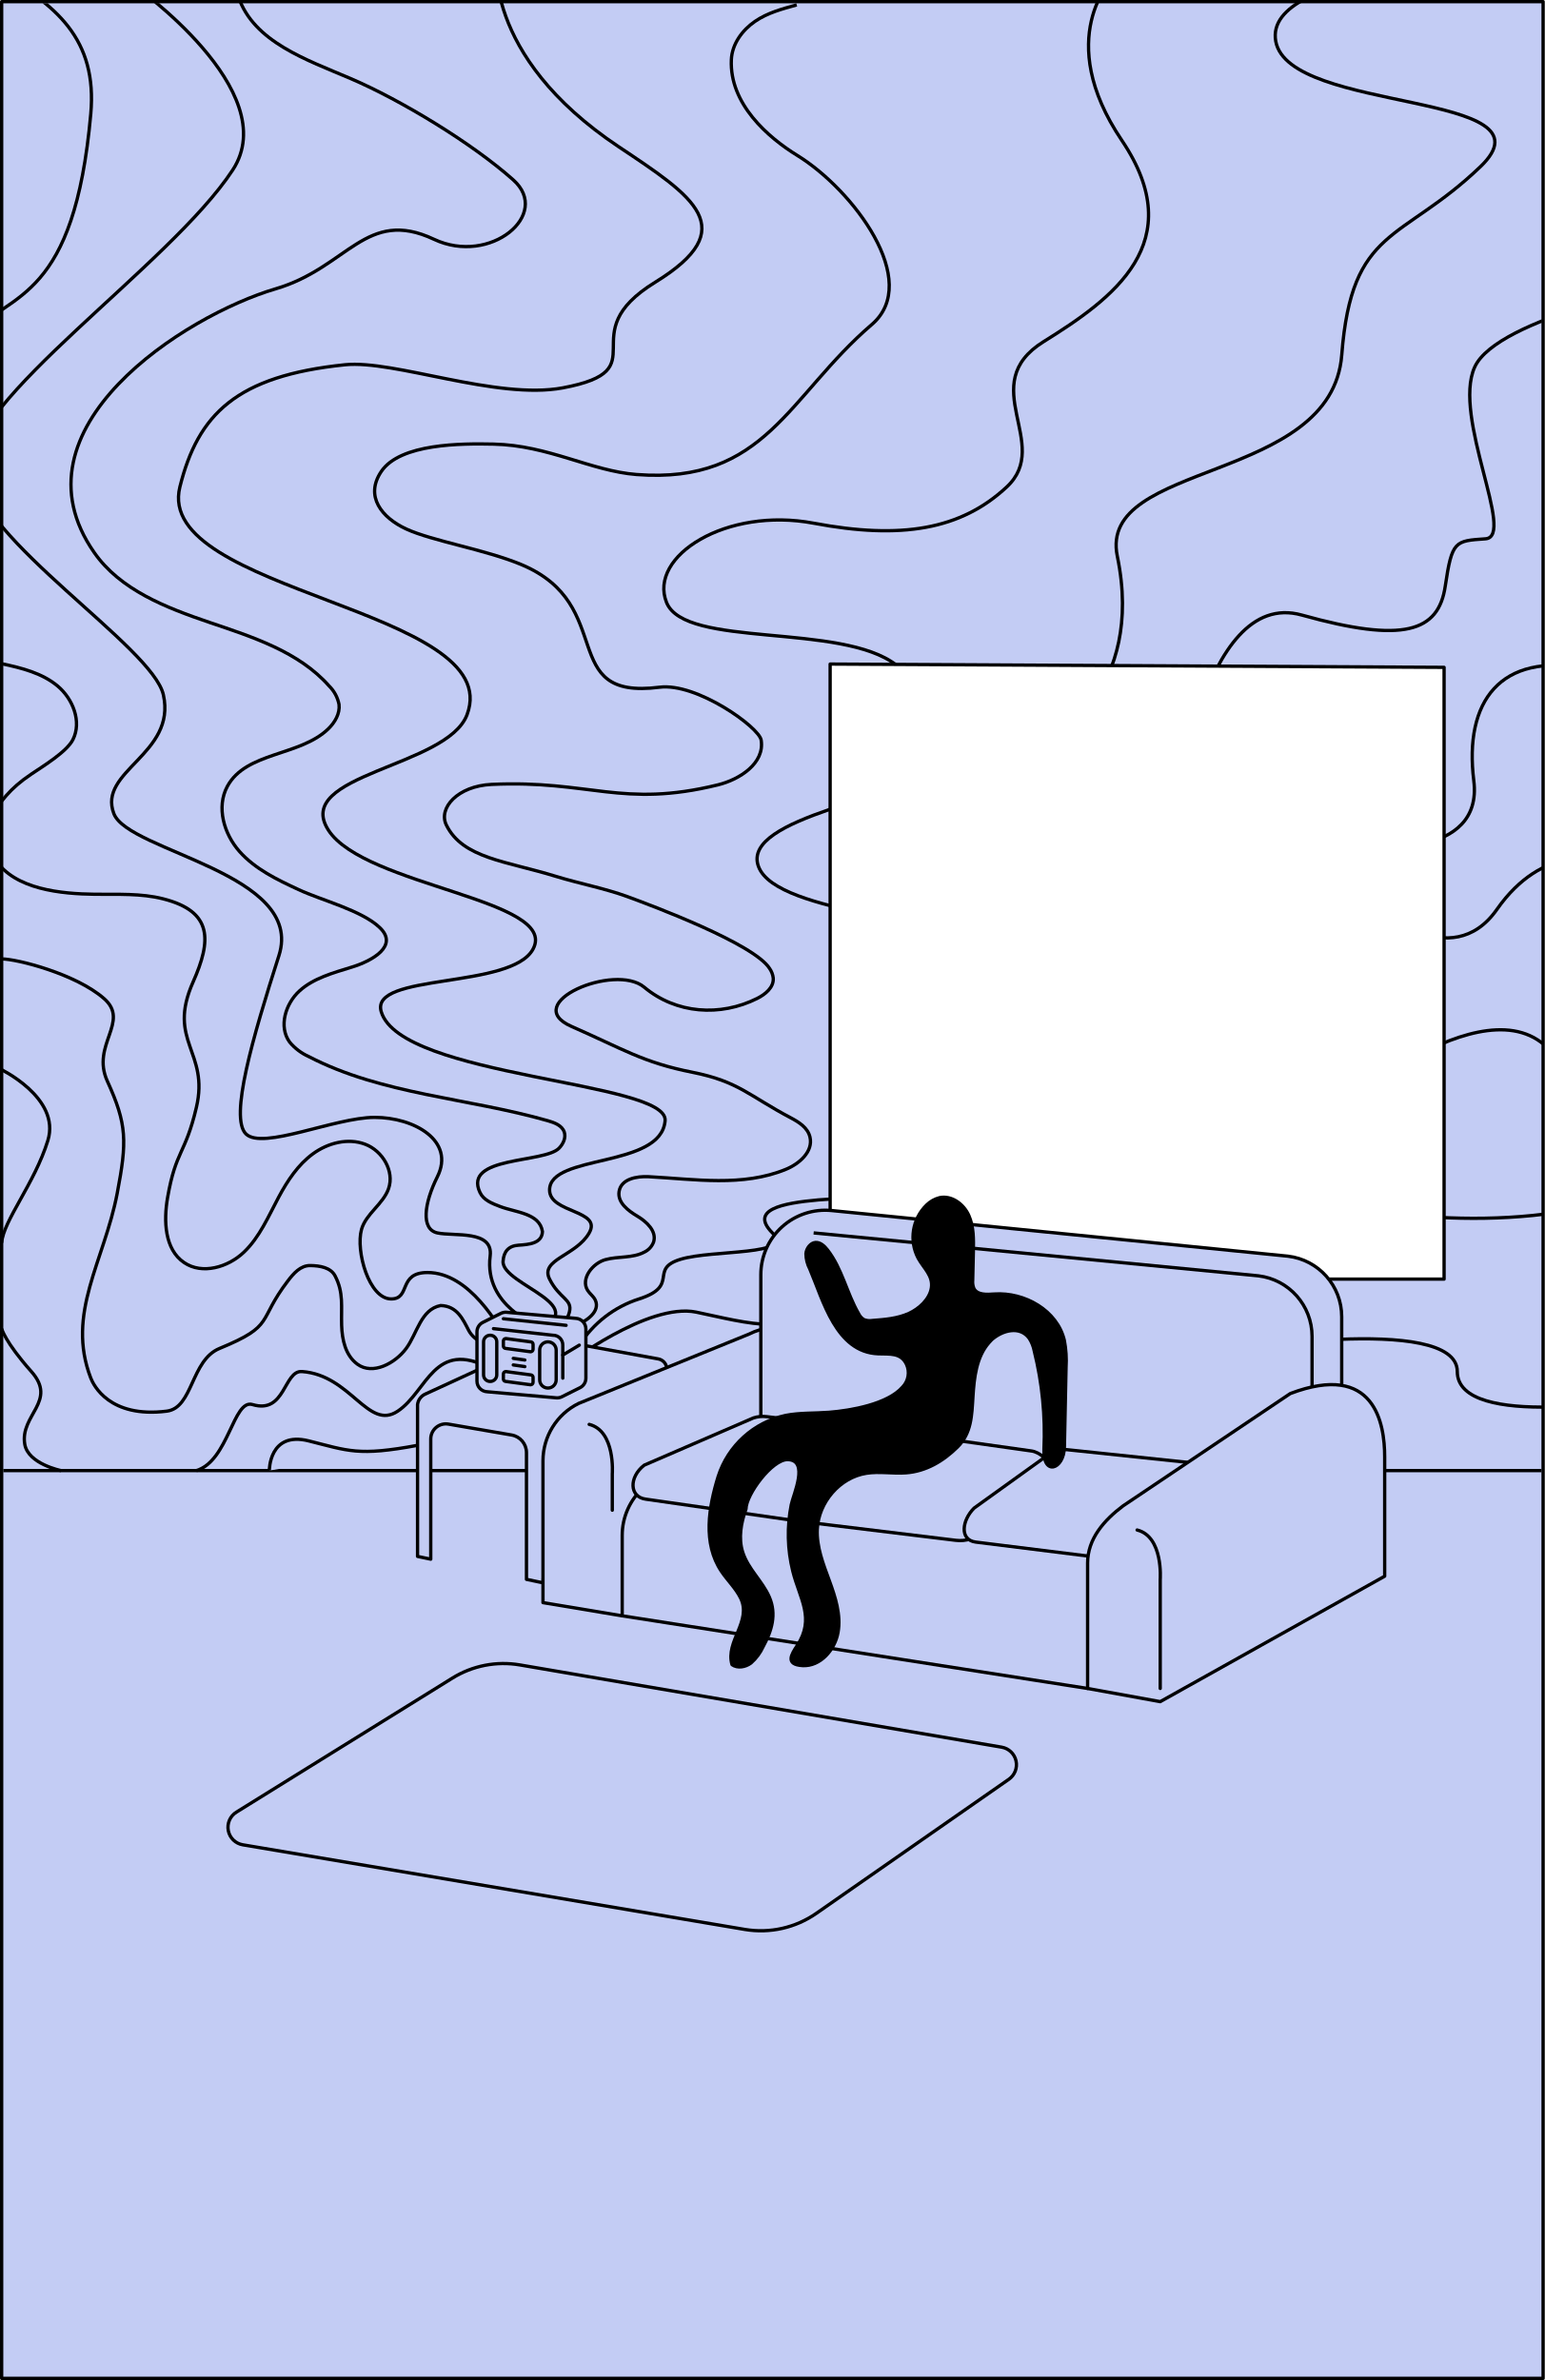
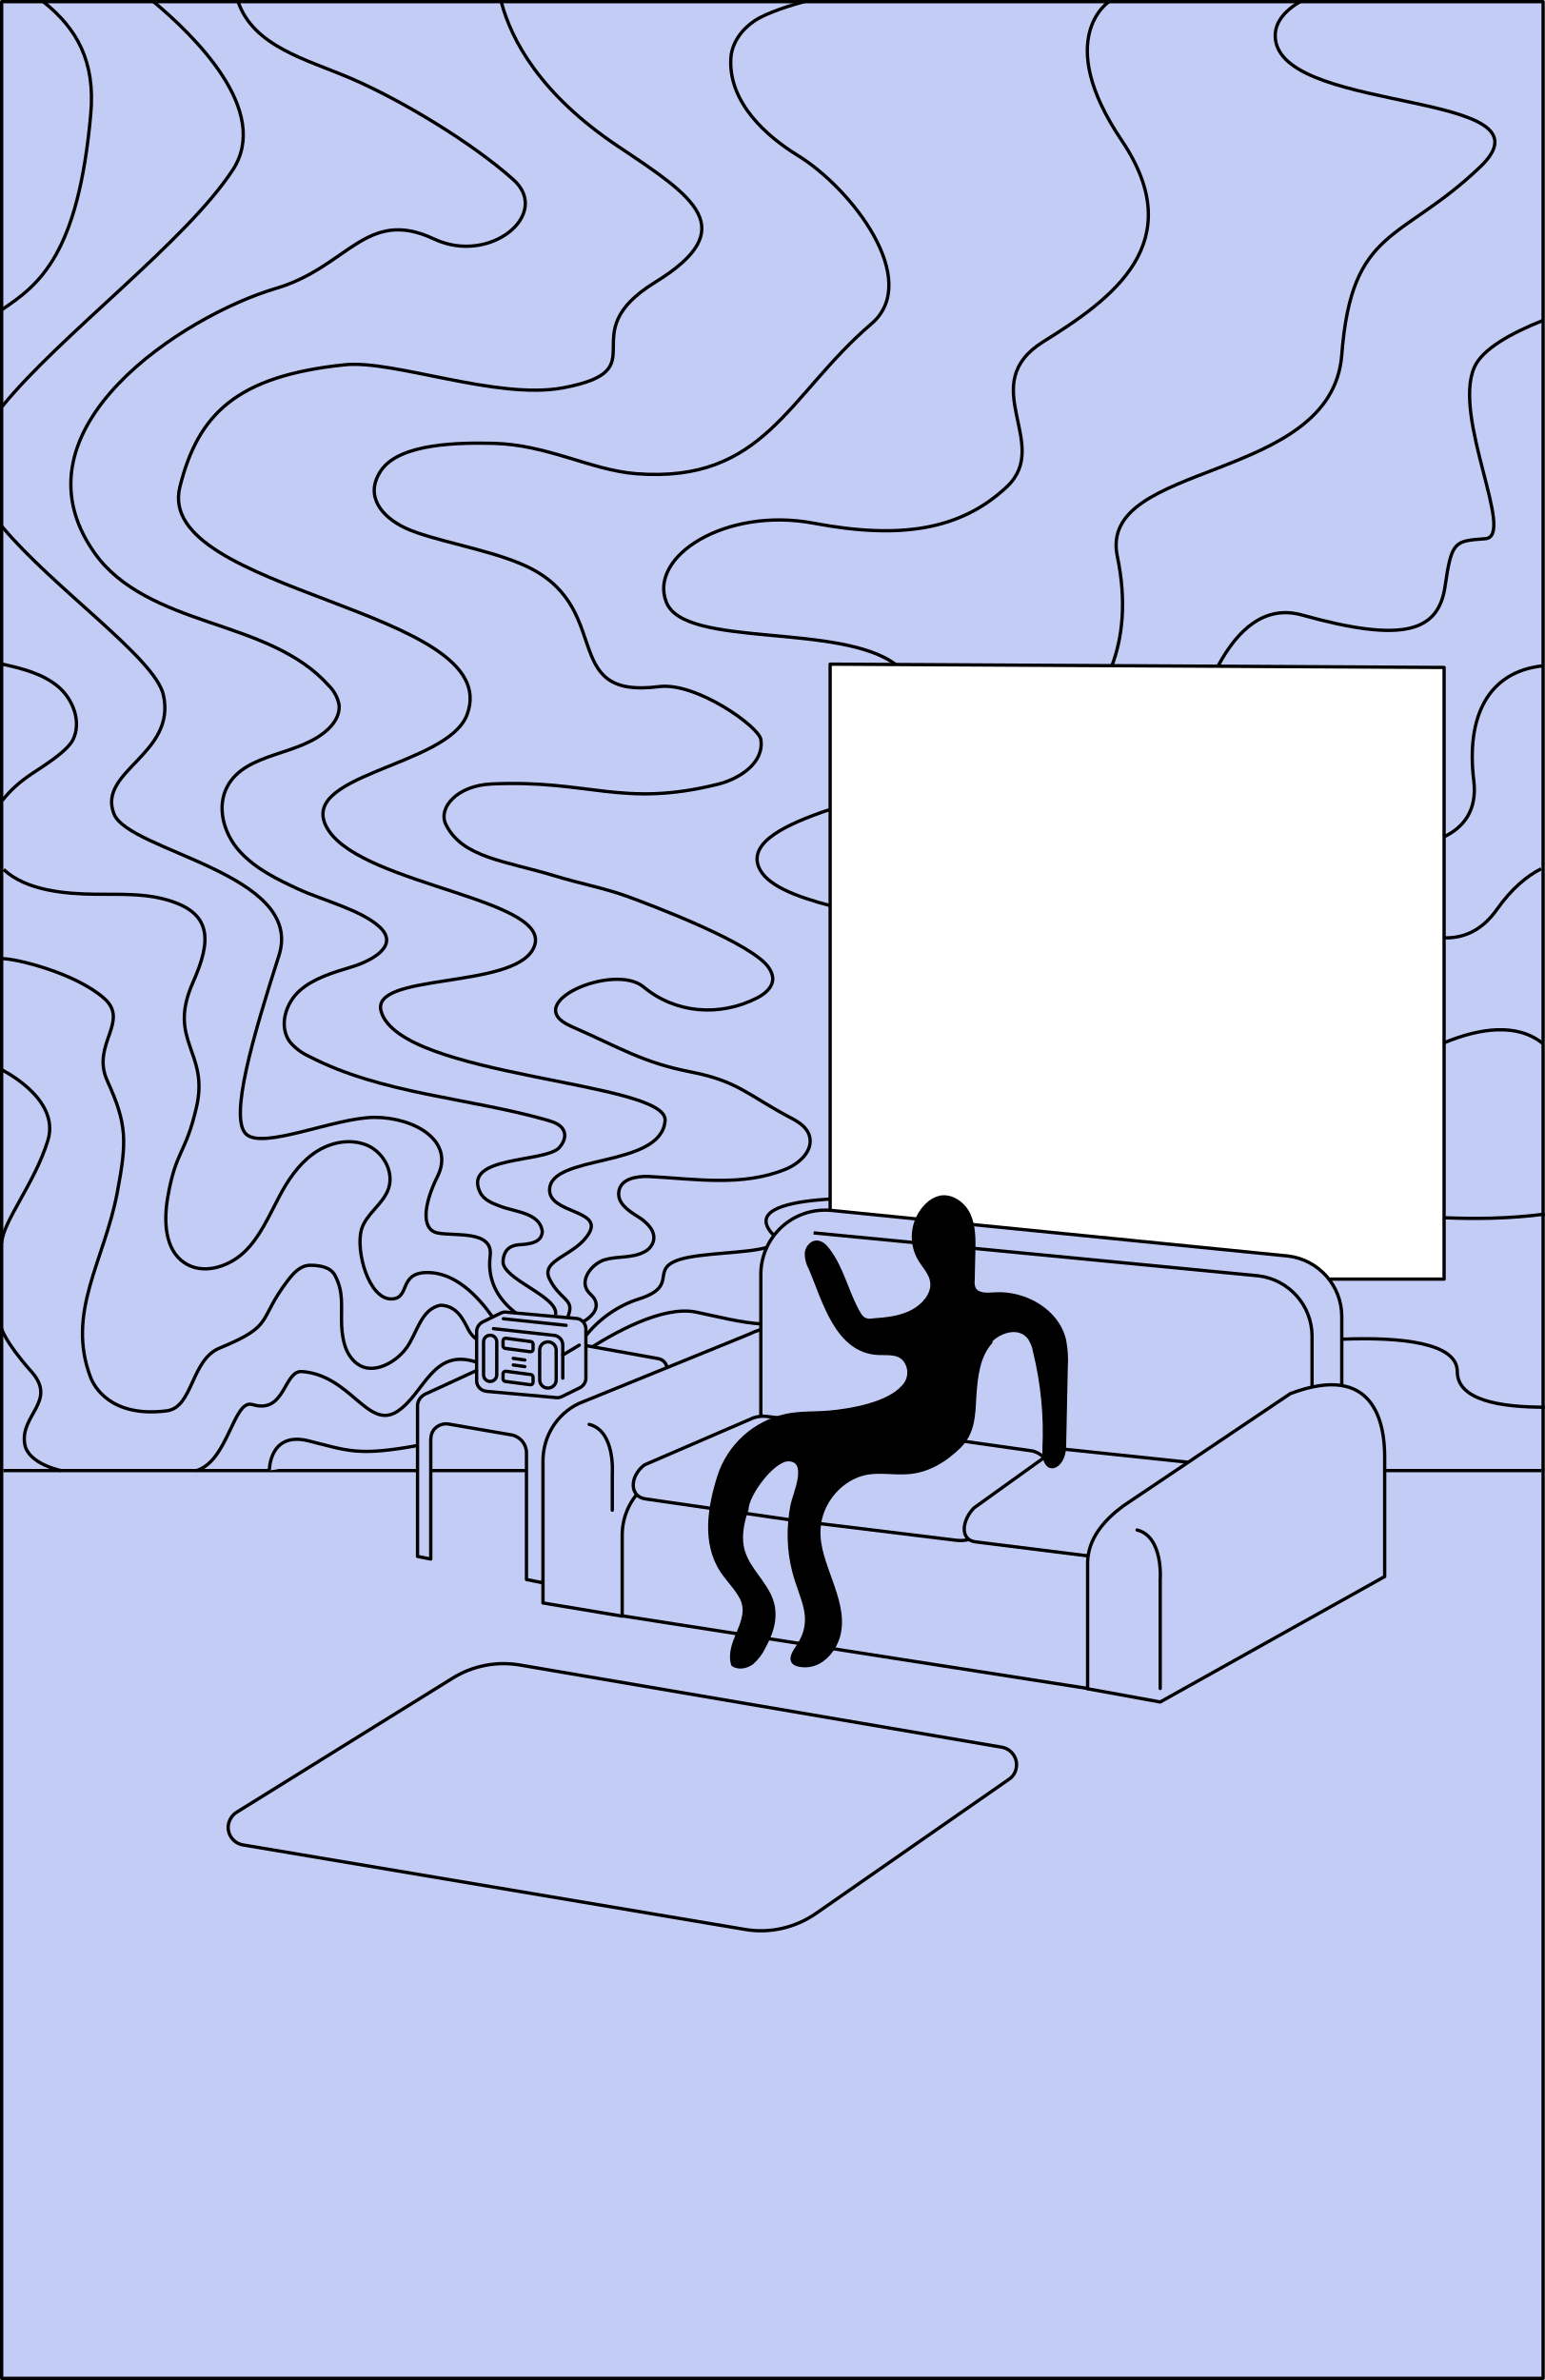
- <svg xmlns="http://www.w3.org/2000/svg" id="Layer_1" data-name="Layer 1" viewBox="0 0 468 721">
-   <defs>
-     <style>.cls-1,.cls-4{fill:none;}.cls-2,.cls-7{fill:#c3ccf4;}.cls-2,.cls-4,.cls-5,.cls-6,.cls-7{stroke:#000;stroke-linejoin:round;}.cls-3{clip-path:url(#clip-path);}.cls-5{fill:#fff;}.cls-7{stroke-linecap:round;}</style>
-     <clipPath id="clip-path">
-       <path class="cls-1" d="M.5,1,1,719l467,1.5L467,0Z" />
-     </clipPath>
-   </defs>
-   <path class="cls-2" d="M.5.5v720h467V.5Z" />
-   <g class="cls-3">
-     <path class="cls-4" d="M174.37,401.48c3.35-1.18,7.53-4.19,6-7.58-.53-1.19-1.67-1.93-2.35-3-2.2-3.55,1.55-8.25,5.42-9.31s8.16-.37,11.75-2.27a5.49,5.49,0,0,0,2.83-3.08c1-3.26-2.13-6.14-4.92-7.8s-6.09-4.13-5.54-7.51c.62-3.8,5.33-4.64,8.92-4.46,14,.74,28.54,3.16,41.64-2.25,4-1.64,8.31-5.35,7.27-9.75-.67-2.85-3.34-4.52-5.79-5.82-12.85-6.77-15.75-11-29.86-13.82-14.91-2.94-21.07-7.08-36.57-13.87-15.94-7,13.1-19.36,22-11.9,9.67,8.08,23.05,9,34.22,3.41,2.44-1.22,5.1-3.34,4.87-6.2a6.35,6.35,0,0,0-1.1-2.87c-4.71-7.53-36-19.18-43.15-21.8-6.9-2.51-14.49-3.93-21.55-6.1-15.08-4.65-28.25-5.45-33.23-15.55-2.53-5.13,3.4-11.84,13.67-12.32,29.79-1.39,39.48,7.27,68.58.14,6.55-1.6,14.25-6.5,13.12-13.58-.63-3.89-19.55-17.44-30.81-16-31.39,4-12.51-24.93-41.9-37.18-10.95-4.56-26.91-7.1-34.87-10.78-7.28-3.38-12.62-9.83-7.5-17.41,5.74-8.49,24.22-8.49,34-8.28,16.65.35,29.51,8.15,43.33,9.21,39,3,45.94-23.7,71.27-45.44,15.26-13.09-5.72-40.86-22.55-51.21-8.87-5.45-20.6-15.63-20-29,.21-4.8,3.34-9,7.16-11.62s8.28-3.79,12.65-5" />
-     <path class="cls-4" d="M160.7,403.87c21.32-8.08-8.8-14.44-8.29-21.79.2-2.94,1.66-4.64,4.61-4.85,3.18-.22,7.16-.48,7.32-4.13-.84-5.6-8.13-5.79-12.84-7.6-2.43-.93-5-1.91-6.1-4.27-5.18-11.06,19.59-8.79,24-13.42,1.25-1.3,2.13-3.19,1.54-4.89-.69-2-2.95-2.82-4.95-3.4-24.11-6.91-50.2-7.89-72.45-19.44a16.12,16.12,0,0,1-5.79-4.38c-3.41-4.67-1.27-11.66,3-15.53S101,294.71,106.51,293c6.19-1.87,14.39-6.44,8.53-12-5.46-5.23-17.68-8.27-24.6-11.51-6.47-3-13.13-6.2-17.87-11.53s-7.09-13.45-3.7-19.73c5.68-10.52,22-9.1,30.59-17.43,2-1.95,3.58-4.64,3.25-7.41a10.75,10.75,0,0,0-3-5.58C90.52,197.42,76.57,193,63.43,188.54s-27-9.82-34.9-21.17C2.27,129.72,56.09,95.56,83.5,87.5c21.91-6.44,27.36-24.71,48-15,17,8,35.71-7.56,24-18-12.42-11.07-33.95-24.14-49.27-30.7C92.89,18.1,76.86,12.71,72.21-1" />
-     <path class="cls-4" d="M151.09,405.87c-2.08,3.11-7.36.48-9.08-2.81s-3.47-7.42-8.51-7.56c-6,1.14-7.1,8.47-10.44,13s-10.17,8.17-14.78,4.77c-3.65-2.69-4.64-7.41-4.78-11.78-.18-5.68.67-9.91-2-15C100.17,384,97,383.43,94,383.39s-5.07,2.41-6.78,4.64c-9.4,12.29-3.71,13.47-20.71,20.47-8.72,3.59-8,18-16,19-17.33,2.17-22.19-7.91-23-10-7.59-19.67,4.08-35.42,8-56,3-15.75,3-20.84-3-34-5-11,7-18-1-25-8.51-7.45-26.34-12-31-12s-8.9,8.58-9.5,12.95" />
-     <path class="cls-4" d="M154,406.65c-2.71-4.71-11.7-21.15-24.48-21.15-9,0-5,8-11,8-6.76,0-10.8-14.55-9-21.05,1.36-4.79,6.56-7.66,8.2-12.37,1.84-5.29-1.84-11.45-7.08-13.44s-11.33-.4-15.85,2.91-7.69,8.13-10.34,13.07c-3.13,5.84-5.77,12.16-10.57,16.73s-12.64,6.87-18.11,3.13c-5.92-4-6.22-12.62-5-19.68,2.51-14.46,5.36-13,8.72-27.3,4-17-9-20-1-38,5.58-12.56,6.06-21.38-9.08-25.21-6.71-1.7-13.74-1.3-20.66-1.38-10.16-.12-24.26-1.41-30.2-10.54-.8-1.23-4.72-8.29-2.78-11.1C.39,242.6,2.79,239,9.5,234.5c3.43-2.32,10.73-6.74,12.59-10.44,2.74-5.43,0-12.36-4.65-16.25S6.62,202.37.67,201.1c-18-3.86-39.3-8.48-46.56-25.43-6.71-15.68,2.6-33.38,12.75-47.08A210.72,210.72,0,0,1-9.59,101.43C3.81,88.64,22.5,90.5,27.5,34.5c2-22.48-10.11-33.27-30-43.84" />
-     <path class="cls-4" d="M161.5,401.5c1.75-.22-14.93-5.6-13-21,1-8-10.95-5.9-16-7s-4-9,0-17c5.46-10.92-7-18-19-18s-34,10-39,5,2-29,10-54-45.56-31.46-50-43c-5-13,19-18,15-36-3.25-14.64-56-47-58-68s60-62,79-91c15.69-23.95-30-56-30-56" />
-     <path class="cls-4" d="M150.5-13.5s-5,30,37,58c22.64,15.09,37.52,24.68,11,41-26,16,1.5,26.47-28,32-20,3.74-51.08-8.54-66-7-32.9,3.39-44.5,15-50,37-8,32,99,36.95,87,69-6,16-53,18-42,35s70,21,62,36c-6.54,12.26-49.55,7.15-46,19,6,20,87,21,86,33-1.21,14.51-35,10-35,21,0,7.07,16,6,12,13s-15,8-12,14,7,6,6,10-6,9-6,9" />
-     <path class="cls-4" d="M59.5,445.5c9.74-2.93,11.15-21.76,17-20,10,3,9.43-10.4,15-10,14.83,1.06,20,18,29,12s11-22,28-13" />
-     <path class="cls-4" d="M-.17,323.72S18.5,332.5,14.5,345.5,1,369.79.5,376.5" />
-     <path class="cls-4" d="M.5,402.5s1,4,9,13-3.48,13.12-2,22c1,6,11,8,11,8" />
-     <path class="cls-4" d="M175.5,407.5a33.57,33.57,0,0,1,18.11-14c12.54-4,2.79-9,12.54-12s34.83-1,27.86-8,2.79-9,13.93-10,41.8-1,48.76-9-5.57-26-22.29-31-20.89-11-7-18,26.47-6,25.07-17-57.12-11-62.69-26,44.58-21,54.33-30,4.18-18-12.53-31-64.09-5-69.66-19,18.11-29,44.58-24,44.58,2,58.51-11-9.75-31,11.15-44,44.58-30,23.68-61-2.79-49-2.79-49" />
-     <path class="cls-4" d="M171.5,413.5s24.82-19,39.42-16,33.58,9,38-6,13.14-19,32.12-17" />
-     <path class="cls-4" d="M355.77,249.33s7.85-71.62,38.64-63,41.39,5.12,43.44-8.73,2.94-13.72,12.2-14.37-10.11-36.88-3.29-52,60.56-25.41,60.56-25.41" />
-     <path class="cls-4" d="M456.5-11.5s-74,2-70,24,86,15,62,38-39,18-42,57-74,32-68,61c8.43,40.77-20,56-20,56" />
-     <path class="cls-4" d="M414.5,256.5s35,4,32-20,8-39,34-34" />
-     <path class="cls-4" d="M416.5,274.5s23,21,37,1,31-15,31-15" />
-     <path class="cls-4" d="M403.5,337.5s50.07-43.73,68.07-16.73" />
-     <path class="cls-4" d="M397,363.34s42.62,11,82.5,2.54" />
-     <path class="cls-4" d="M369.5,409.5s72-12,72,6,56,8,56,8" />
-   </g>
-   <polygon class="cls-5" points="437.5 387.5 251.5 387.5 251.5 201.17 437.5 202.17 437.5 387.5" />
-   <line class="cls-4" x1="1" y1="445.5" x2="467" y2="445.5" />
-   <path class="cls-2" d="M200.15,417.68s-31.68,17.63-32.65,17.82l-3,44-5-1.05V440.07a5.43,5.43,0,0,0-4.5-5.35l-19.15-3.3a4.57,4.57,0,0,0-5.35,4.51v36.41l-4-.84v-46a4,4,0,0,1,2.35-3.18l32.41-14.92a15,15,0,0,1,8.81-1.07l29.35,5.34A3.17,3.17,0,0,1,200.15,417.68Z" />
-   <path class="cls-2" d="M175.29,425.16l51.62-21c9-4.47,10.59,1.09,10.59,11.16V451.5l-49,38-24-4v-43A19.39,19.39,0,0,1,175.29,425.16Z" />
-   <path class="cls-2" d="M406.5,479.5l-176-25V386.13A19.51,19.51,0,0,1,252,366.73l138.21,13.82a18.47,18.47,0,0,1,16.27,18.33Z" />
-   <path class="cls-4" d="M246.5,373.5l134.73,13a18.47,18.47,0,0,1,16.27,18.33V422" />
-   <path class="cls-2" d="M329.5,511.5l-141-22V465.13A19.51,19.51,0,0,1,210,445.73L346.5,471.5C355.78,472.61,329.5,511.5,329.5,511.5Z" />
-   <path class="cls-2" d="M240.6,460.63l-44.95-6.47c-5-.65-5.15-6.66-.48-10.3l33.06-14.3a9.09,9.09,0,0,1,4-.4l37.24,4.39c5.22.67,17.6,11.05,12.5,12.75l-36.8,13.88A10.31,10.31,0,0,1,240.6,460.63Z" />
-   <path class="cls-2" d="M289.6,466.63l-45-5.47c-5-.65-4.15-6.66-.48-10.3l26.06-16.3a9.09,9.09,0,0,1,4-.4l38.24,5.39c5.22.67,10.6,10.05,5.5,11.75l-23.8,14.88A10.31,10.31,0,0,1,289.6,466.63Z" />
-   <path class="cls-2" d="M355.6,474.63l-60-7.47c-5-.65-4.15-6.66-.48-10.3l24.06-17.3a9.09,9.09,0,0,1,4-.4l51.24,5.39c5.22.67,5.6,9.05.5,10.75l-14.8,18.88A10.31,10.31,0,0,1,355.6,474.63Z" />
-   <path class="cls-2" d="M340.29,456.16l50.62-34c25.59-9.7,28.59,9.09,28.59,19.16V477.5l-68,38-22-4v-38C329.5,466.17,334.5,460.5,340.29,456.16Z" />
-   <path class="cls-6" d="M300.48,405.82c3.14-2.77,8.49-4.32,11.35-.36a10.67,10.67,0,0,1,1.51,3.8A103.54,103.54,0,0,1,316.28,439c-.38,8.26,6.05,6.24,6.19-.63l.5-24.11a32.54,32.54,0,0,0-.53-8.25c-2.14-9-12-14.63-21.21-14-2.28.17-5.18.34-6.2-1.71a5.25,5.25,0,0,1-.34-2.46l.2-8.67c.08-3.71.14-7.57-1.4-11s-5.18-6.11-8.82-5.35a8.61,8.61,0,0,0-3.91,2.19,13.63,13.63,0,0,0-2.59,16.15c1.72,3.11,4.55,5.3,4,9-.52,3.46-3.79,6.35-6.78,7.71-3.45,1.57-7.32,1.88-11.1,2.16a4.72,4.72,0,0,1-2.61-.29,4.34,4.34,0,0,1-1.57-1.79c-3.6-6.22-5-13.66-9.44-19.33-.91-1.16-2.14-2.32-3.62-2.22s-2.76,1.77-2.88,3.38a10.11,10.11,0,0,0,1.17,4.65c4.07,9.5,7.93,25.2,20.72,25.69,3.45.13,6.85-.41,8.56,3.16a6.2,6.2,0,0,1-1.16,6.9c-4.56,5.24-15.74,7.14-22.23,7.66-4.41.35-8.88.1-13.22.95a27.52,27.52,0,0,0-20.43,18.5c-2.85,9.2-4.77,20.21,1,28.77,1.85,2.75,4.33,5.08,5.79,8.05,3.47,7.05-4.66,13.11-2.6,20.18,1.68,1.2,4.11.74,5.75-.5a14.74,14.74,0,0,0,3.67-4.93c2.63-4.83,4.15-9.81,1.88-15.05-2.11-4.86-6.43-8.46-8.06-13.59-1.35-4.25-.52-8.9,1-13.1,0-4.32,7.9-15.06,12.64-14.95,6.57.16,1.69,10.61,1.07,13.68a46.15,46.15,0,0,0,.47,20.12c2.09,8.38,6.82,14.24,1.29,22.61-1.68,2.55-3.71,5.69,1.66,6s9.82-4.78,10.75-10.07-.8-10.65-2.65-15.69-3.89-10.2-3.64-15.56c.38-8.14,6.84-15.7,14.89-16.95,3.94-.62,8,.16,11.95-.13,6.11-.44,11.32-3.56,15.61-7.79s4.35-9.51,4.72-15.37c.35-5.57,1-11.95,4.88-16.31A10.35,10.35,0,0,1,300.48,405.82Z" />
-   <path class="cls-2" d="M177.5,402.6v14.91a3.22,3.22,0,0,1-1.78,2.88l-5.48,2.74a3.27,3.27,0,0,1-1.57.34l-21.07-1.85a3.23,3.23,0,0,1-3.1-3.22V403.49a3.22,3.22,0,0,1,1.78-2.88l5.48-2.74a3.27,3.27,0,0,1,1.57-.34l21.07,1.85A3.23,3.23,0,0,1,177.5,402.6Z" />
-   <path class="cls-7" d="M149.5,402.5l18,2a2.94,2.94,0,0,1,3,3v10" />
-   <rect class="cls-2" x="163.5" y="406.5" width="5" height="14" rx="2.5" />
-   <path class="cls-2" d="M160.74,409.5l-7.48-1a.76.76,0,0,1-.76-.76v-1.48a.76.76,0,0,1,.76-.76l7.48,1a.76.76,0,0,1,.76.76v1.48A.76.76,0,0,1,160.74,409.5Z" />
-   <path class="cls-2" d="M160.74,419.5l-7.48-1a.76.76,0,0,1-.76-.76v-1.48a.76.76,0,0,1,.76-.76l7.48,1a.76.76,0,0,1,.76.76v1.48A.76.76,0,0,1,160.74,419.5Z" />
-   <line class="cls-7" x1="155.5" y1="411.5" x2="159" y2="412" />
-   <line class="cls-7" x1="155.5" y1="413.5" x2="159" y2="414" />
-   <rect class="cls-2" x="146.5" y="404.5" width="4" height="14" rx="2" />
-   <line class="cls-7" x1="152.5" y1="399.5" x2="171.5" y2="401.5" />
-   <line class="cls-7" x1="170.5" y1="410.5" x2="175.5" y2="407.5" />
-   <path class="cls-7" d="M351.5,511.5v-33s1-13-7-15" />
-   <path class="cls-7" d="M185.5,457.5v-11s1-13-7-15" />
-   <path class="cls-2" d="M81.6,445.5s-.1-12,11.9-9,15,4.71,33,1.35" />
-   <path class="cls-4" d="M225.68,584.51,73.57,558.87a5.39,5.39,0,0,1-1.95-9.9l65.43-40.6a29.39,29.39,0,0,1,20.42-4l146,24.92a5.39,5.39,0,0,1,2.17,9.73l-58.35,40.63A29.4,29.4,0,0,1,225.68,584.51Z" />
+ <svg xmlns="http://www.w3.org/2000/svg" version="1.1" id="Layer_1" x="0px" y="0px" viewBox="0 0 468 721" style="enable-background:new 0 0 468 721;" xml:space="preserve">
+   <style type="text/css">
+ 	.st0{fill:#C3CCF4;stroke:#000000;stroke-linejoin:round;}
+ 	.st1{fill:none;}
+ 	.st2{fill:none;stroke:#000000;stroke-linejoin:round;}
+ 	.st3{fill:#FFFFFF;stroke:#000000;stroke-linejoin:round;}
+ 	.st4{stroke:#000000;stroke-linejoin:round;}
+ 	.st5{fill:#C3CCF4;stroke:#000000;stroke-linecap:round;stroke-linejoin:round;}
+ 	.st6{fill:none;stroke:#000000;stroke-linecap:round;stroke-linejoin:round;}
+ </style>
+   <path class="st0" d="M0.5,0.5v720h467V0.5H0.5z" />
+   <polygon class="st1" points="0.5,1 1,719 468,720.5 467,0 " />
+   <path class="st2" d="M176.5,400.5c2.7-1.5,5-3.9,3.8-6.6c-0.5-1.2-1.7-1.9-2.4-3c-2.2-3.5,1.6-8.2,5.4-9.3s8.2-0.4,11.8-2.3  c1.3-0.6,2.3-1.7,2.8-3.1c1-3.3-2.1-6.1-4.9-7.8s-6.1-4.1-5.5-7.5c0.6-3.8,5.3-4.6,8.9-4.5c14,0.7,28.5,3.2,41.6-2.2  c4-1.6,8.3-5.4,7.3-9.8c-0.7-2.9-3.3-4.5-5.8-5.8c-12.9-6.8-15.8-11-29.9-13.8c-14.9-2.9-21.1-7.1-36.6-13.9  c-15.9-7,13.1-19.4,22-11.9c9.7,8.1,23.1,9,34.2,3.4c2.4-1.2,5.1-3.3,4.9-6.2c-0.1-1-0.5-2-1.1-2.9c-4.7-7.5-36-19.2-43.1-21.8  c-6.9-2.5-14.5-3.9-21.6-6.1c-15.1-4.6-28.2-5.5-33.2-15.6c-2.5-5.1,3.4-11.8,13.7-12.3c29.8-1.4,39.5,7.3,68.6,0.1  c6.6-1.6,14.2-6.5,13.1-13.6c-0.6-3.9-19.6-17.4-30.8-16c-31.4,4-12.5-24.9-41.9-37.2c-10.9-4.6-26.9-7.1-34.9-10.8  c-7.3-3.4-12.6-9.8-7.5-17.4c5.7-8.5,24.2-8.5,34-8.3c16.6,0.4,29.5,8.1,43.3,9.2c39,3,45.9-23.7,71.3-45.4  c15.3-13.1-5.7-40.9-22.6-51.2c-8.9-5.5-20.6-15.6-20-29c0.2-4.8,3.3-9,7.2-11.6s11.4-4.8,15.7-6" />
+   <path class="st2" d="M168.3,398.3c1.1-5.6-16.3-10.7-15.9-16.3c0.2-2.9,1.7-4.6,4.6-4.9c3.2-0.2,7.2-0.5,7.3-4.1  c-0.8-5.6-8.1-5.8-12.8-7.6c-2.4-0.9-5-1.9-6.1-4.3c-5.2-11.1,19.6-8.8,24-13.4c1.2-1.3,2.1-3.2,1.5-4.9c-0.7-2-2.9-2.8-4.9-3.4  c-24.1-6.9-50.2-7.9-72.4-19.4c-2.2-1-4.2-2.5-5.8-4.4c-3.4-4.7-1.3-11.7,3-15.5s10.2-5.5,15.8-7.2c6.2-1.9,14.4-6.4,8.5-12  c-5.5-5.2-17.7-8.3-24.6-11.5c-6.5-3-13.1-6.2-17.9-11.5s-7.1-13.4-3.7-19.7c5.7-10.5,22-9.1,30.6-17.4c2-1.9,3.6-4.6,3.2-7.4  c-0.4-2.1-1.5-4.1-3-5.6c-9.2-10.4-23.1-14.8-36.3-19.3s-27-9.8-34.9-21.2c-26.3-37.6,27.6-71.8,55-79.9c21.9-6.4,27.4-24.7,48-15  c17,8,35.7-7.6,24-18c-12.4-11.1-33.9-24.1-49.3-30.7c-13.3-5.7-29.5-9.6-34.1-23.3" />
+   <path class="st2" d="M144.5,405.8c-1-0.7-1.9-1.7-2.5-2.8c-1.7-3.3-3.5-7.4-8.5-7.6c-6,1.1-7.1,8.5-10.4,13s-10.2,8.2-14.8,4.8  c-3.7-2.7-4.6-7.4-4.8-11.8c-0.2-5.7,0.7-9.9-2-15c-1.3-2.5-4.5-3.1-7.5-3.1s-5.1,2.4-6.8,4.6c-9.4,12.3-3.7,13.5-20.7,20.5  c-8.7,3.6-8,18-16,19c-17.3,2.2-22.2-7.9-23-10c-7.6-19.7,4.1-35.4,8-56c3-15.8,3-20.8-3-34c-5-11,7-18-1-25c-8.5-7.5-26.3-12-31-12  " />
+   <path class="st2" d="M0.6,93.8c11.3-7.6,23.1-16.6,26.9-59.3c1.4-15.8-4.1-25.8-14.4-34" />
+   <path class="st2" d="M0.7,242.5c2.3-2.9,4.8-5.3,8.8-8c3.4-2.3,10.7-6.7,12.6-10.4c2.7-5.4,0-12.4-4.6-16.2s-10.8-5.4-16.8-6.7" />
+   <path class="st2" d="M149.1,398.8c-4.4-6.2-11.2-13.3-19.6-13.3c-9,0-5,8-11,8c-6.8,0-10.8-14.5-9-21c1.4-4.8,6.6-7.7,8.2-12.4  c1.8-5.3-1.8-11.5-7.1-13.4s-11.3-0.4-15.8,2.9s-7.7,8.1-10.3,13.1c-3.1,5.8-5.8,12.2-10.6,16.7s-12.6,6.9-18.1,3.1  c-5.9-4-6.2-12.6-5-19.7c2.5-14.5,5.4-13,8.7-27.3c4-17-9-20-1-38c5.6-12.6,6.1-21.4-9.1-25.2c-6.7-1.7-13.7-1.3-20.7-1.4  c-8.9-0.1-20.8-1.1-27.6-7.5" />
+   <path class="st2" d="M0.6,123.2c17.6-21.7,55.7-50,69.9-71.7c11.8-18-11.9-40.9-24-51" />
+   <path class="st2" d="M156.3,397.8c-4.1-3.2-8.9-8.7-7.8-17.3c1-8-10.9-5.9-16-7s-4-9,0-17c5.5-10.9-7-18-19-18s-34,10-39,5  s2-29,10-54s-45.6-31.5-50-43c-5-13,19-18,15-36c-2.5-11.1-33.2-32.2-48.9-51" />
+   <path class="st2" d="M151.9,0.7c3,11.3,11.7,27.9,35.6,43.8c22.6,15.1,37.5,24.7,11,41c-26,16,1.5,26.5-28,32c-20,3.7-51.1-8.5-66-7  c-32.9,3.4-44.5,15-50,37c-8,32,99,36.9,87,69c-6,16-53,18-42,35s70,21,62,36c-6.5,12.3-49.6,7.1-46,19c6,20,87,21,86,33  c-1.2,14.5-35,10-35,21c0,7.1,16,6,12,13s-15,8-12,14s7,6,6,10c-0.1,0.4-0.3,0.9-0.4,1.3" />
+   <path class="st2" d="M59.5,445.5c9.7-2.9,11.2-21.8,17-20c10,3,9.4-10.4,15-10c14.8,1.1,20,18,29,12c8.2-5.5,10.6-19.4,24-14.8" />
+   <path class="st2" d="M-0.2,323.7c0,0,18.7,8.8,14.7,21.8s-13.5,24.3-14,31" />
+   <path class="st2" d="M0.5,402.5c0,0,1,4,9,13s-3.5,13.1-2,22c1,6,11,8,11,8" />
+   <path class="st2" d="M271.6,201.5c-16.7-13-64.1-5-69.7-19s18.1-29,44.6-24s44.6,2,58.5-11s-9.8-31,11.1-44s44.6-30,23.7-61  s-3.8-42-3.8-42" />
+   <path class="st2" d="M251.7,274.4c-10.7-2.8-19.8-6.3-21.9-11.9c-2.8-7.5,8.4-12.8,21.4-17.2" />
+   <path class="st2" d="M234.5,374.3c-7-7,2.3-9.8,13.5-10.8c1.1-0.1,2.4-0.2,3.8-0.3" />
+   <path class="st2" d="M177.6,404.5c4.1-5.1,9.7-9,16-11c12.5-4,2.8-9,12.5-12c6.6-2,20.2-1.8,26.2-3.6" />
+   <path class="st2" d="M177.6,409.2c8.3-5.4,23.2-13.8,33.3-11.7c6.3,1.3,13.5,3.2,20,3.6" />
+   <path class="st2" d="M369.1,201.6c5.9-10.9,14.1-18.4,25.3-15.3c30.8,8.6,41.4,5.1,43.4-8.7s2.9-13.7,12.2-14.4s-10.1-36.9-3.3-52  c2.4-5.4,10.9-10.2,20.7-14.1" />
+   <path class="st2" d="M393.9,0.5c-5.3,3.1-8.3,7.1-7.4,12c4,22,86,15,62,38s-39,18-42,57s-74,32-68,61c2.9,13.9,1.5,24.8-1.6,33.1" />
+   <path class="st2" d="M437.5,253.5c5.8-2.8,10.1-7.9,9-17c-2.4-19.5,4.4-33.1,21-34.8" />
+   <path class="st2" d="M437.5,284.1c5.5,0.2,11.3-1.9,16-8.6c4.4-6.2,9-10.1,13.4-12.3" />
+   <path class="st2" d="M437.5,315.9c10.9-4.5,22.2-6.1,30,0.3" />
+   <path class="st2" d="M437.5,368.9c9.5,0.4,19.9,0.3,30.5-1.1" />
+   <path class="st2" d="M406.5,405.7c17.7-0.7,35,1,35,9.8c0,8.7,13,10.8,26.5,10.8" />
+   <polygon class="st3" points="437.5,387.5 251.5,387.5 251.5,201.2 437.5,202.2 " />
+   <line class="st2" x1="1" y1="445.5" x2="467" y2="445.5" />
+   <path class="st0" d="M200.1,417.7c0,0-31.7,17.6-32.6,17.8l-3,44l-5-1v-38.4c0-2.6-1.9-4.9-4.5-5.4l-19.1-3.3  c-2.5-0.4-4.9,1.2-5.3,3.7c0,0.3-0.1,0.5-0.1,0.8v36.4l-4-0.8v-46c0.2-1.4,1.1-2.6,2.4-3.2l32.4-14.9c2.8-1.2,5.8-1.6,8.8-1.1  l29.4,5.3c1.7,0.3,2.9,2,2.5,3.7C201.8,416.4,201.1,417.3,200.1,417.7z" />
+   <path class="st0" d="M175.3,425.2l51.6-21c9-4.5,10.6,1.1,10.6,11.2v36.2l-49,38l-24-4v-43C164.5,435.1,168.7,428.4,175.3,425.2z" />
+   <path class="st0" d="M406.5,479.5l-176-25v-68.4c0-10.8,8.7-19.5,19.5-19.5c0.7,0,1.3,0,2,0.1l138.2,13.8c9.3,1.1,16.3,9,16.3,18.3  L406.5,479.5z" />
+   <path class="st2" d="M246.5,373.5l134.7,13c9.3,1.1,16.3,9,16.3,18.3V422" />
+   <path class="st0" d="M329.5,511.5l-141-22v-24.4c0-10.8,8.7-19.5,19.5-19.5c0.7,0,1.3,0,2,0.1l136.5,25.8  C355.8,472.6,329.5,511.5,329.5,511.5z" />
+   <path class="st0" d="M240.6,460.6l-44.9-6.5c-5-0.6-5.1-6.7-0.5-10.3l33.1-14.3c1.3-0.4,2.7-0.6,4-0.4l37.2,4.4  c5.2,0.7,17.6,11,12.5,12.8l-36.8,13.9C243.7,460.7,242.1,460.8,240.6,460.6z" />
+   <path class="st0" d="M289.6,466.6l-45-5.5c-5-0.6-4.1-6.7-0.5-10.3l26.1-16.3c1.3-0.4,2.7-0.6,4-0.4l38.2,5.4  c5.2,0.7,10.6,10,5.5,11.8l-23.8,14.9C292.7,466.7,291.1,466.8,289.6,466.6z" />
+   <path class="st0" d="M355.6,474.6l-60-7.5c-5-0.6-4.1-6.7-0.5-10.3l24.1-17.3c1.3-0.4,2.7-0.6,4-0.4l51.2,5.4  c5.2,0.7,5.6,9,0.5,10.8l-14.8,18.9C358.7,474.7,357.1,474.8,355.6,474.6z" />
+   <path class="st0" d="M340.3,456.2l50.6-34c25.6-9.7,28.6,9.1,28.6,19.2v36.2l-68,38l-22-4v-38C329.5,466.2,334.5,460.5,340.3,456.2z  " />
+   <path class="st4" d="M300.5,405.8c3.1-2.8,8.5-4.3,11.4-0.4c0.7,1.2,1.3,2.4,1.5,3.8c2.4,9.7,3.4,19.7,2.9,29.7  c-0.4,8.3,6,6.2,6.2-0.6l0.5-24.1c0.2-2.8,0-5.5-0.5-8.2c-2.1-9-12-14.6-21.2-14c-2.3,0.2-5.2,0.3-6.2-1.7c-0.3-0.8-0.4-1.6-0.3-2.5  l0.2-8.7c0.1-3.7,0.1-7.6-1.4-11s-5.2-6.1-8.8-5.4c-1.5,0.4-2.8,1.1-3.9,2.2c-4.4,4.2-5.4,10.8-2.6,16.1c1.7,3.1,4.5,5.3,4,9  c-0.5,3.5-3.8,6.4-6.8,7.7c-3.5,1.6-7.3,1.9-11.1,2.2c-0.9,0.2-1.8,0.1-2.6-0.3c-0.7-0.4-1.2-1.1-1.6-1.8c-3.6-6.2-5-13.7-9.4-19.3  c-0.9-1.2-2.1-2.3-3.6-2.2s-2.8,1.8-2.9,3.4c0,1.6,0.4,3.2,1.2,4.6c4.1,9.5,7.9,25.2,20.7,25.7c3.5,0.1,6.9-0.4,8.6,3.2  c1.1,2.3,0.6,5.1-1.2,6.9c-4.6,5.2-15.7,7.1-22.2,7.7c-4.4,0.4-8.9,0.1-13.2,1c-9.6,2.1-17.4,9.1-20.4,18.5  c-2.9,9.2-4.8,20.2,1,28.8c1.9,2.8,4.3,5.1,5.8,8c3.5,7-4.7,13.1-2.6,20.2c1.7,1.2,4.1,0.7,5.8-0.5c1.6-1.4,2.8-3,3.7-4.9  c2.6-4.8,4.1-9.8,1.9-15c-2.1-4.9-6.4-8.5-8.1-13.6c-1.4-4.2-0.5-8.9,1-13.1c0-4.3,7.9-15.1,12.6-15c6.6,0.2,1.7,10.6,1.1,13.7  c-1.3,6.7-1.2,13.5,0.5,20.1c2.1,8.4,6.8,14.2,1.3,22.6c-1.7,2.5-3.7,5.7,1.7,6s9.8-4.8,10.8-10.1s-0.8-10.6-2.6-15.7  s-3.9-10.2-3.6-15.6c0.4-8.1,6.8-15.7,14.9-17c3.9-0.6,8,0.2,12-0.1c6.1-0.4,11.3-3.6,15.6-7.8s4.4-9.5,4.7-15.4  c0.4-5.6,1-12,4.9-16.3C299.9,406.4,300.2,406.1,300.5,405.8z" />
+   <path class="st0" d="M177.5,402.6v14.9c0,1.2-0.7,2.3-1.8,2.9l-5.5,2.7c-0.5,0.2-1,0.4-1.6,0.3l-21.1-1.9c-1.7-0.1-3.1-1.5-3.1-3.2  v-14.9c0-1.2,0.7-2.3,1.8-2.9l5.5-2.7c0.5-0.2,1-0.4,1.6-0.3l21.1,1.9C176.1,399.4,177.5,400.9,177.5,402.6z" />
+   <path class="st5" d="M149.5,402.5l18,2c1.6,0,3,1.3,3,2.9c0,0,0,0.1,0,0.1v10" />
+   <path class="st0" d="M166,406.5L166,406.5c1.4,0,2.5,1.1,2.5,2.5v9c0,1.4-1.1,2.5-2.5,2.5l0,0c-1.4,0-2.5-1.1-2.5-2.5v-9  C163.5,407.6,164.6,406.5,166,406.5z" />
+   <path class="st0" d="M160.7,409.5l-7.5-1c-0.4,0-0.8-0.3-0.8-0.8l0,0v-1.5c0-0.4,0.3-0.8,0.8-0.8l0,0l7.5,1c0.4,0,0.8,0.3,0.8,0.8  l0,0v1.5C161.5,409.2,161.2,409.5,160.7,409.5L160.7,409.5z" />
+   <path class="st0" d="M160.7,419.5l-7.5-1c-0.4,0-0.8-0.3-0.8-0.8l0,0v-1.5c0-0.4,0.3-0.8,0.8-0.8l0,0l7.5,1c0.4,0,0.8,0.3,0.8,0.8  l0,0v1.5C161.5,419.2,161.2,419.5,160.7,419.5L160.7,419.5z" />
+   <line class="st6" x1="155.5" y1="411.5" x2="159" y2="412" />
+   <line class="st6" x1="155.5" y1="413.5" x2="159" y2="414" />
+   <path class="st0" d="M148.5,404.5L148.5,404.5c1.1,0,2,0.9,2,2v10c0,1.1-0.9,2-2,2l0,0c-1.1,0-2-0.9-2-2v-10  C146.5,405.4,147.4,404.5,148.5,404.5z" />
+   <line class="st6" x1="152.5" y1="399.5" x2="171.5" y2="401.5" />
+   <line class="st6" x1="170.5" y1="410.5" x2="175.5" y2="407.5" />
+   <path class="st5" d="M351.5,511.5v-33c0,0,1-13-7-15" />
+   <path class="st5" d="M185.5,457.5v-11c0,0,1-13-7-15" />
+   <path class="st0" d="M81.6,445.5c0,0-0.1-12,11.9-9s15,4.7,33,1.4" />
+   <path class="st2" d="M225.7,584.5L73.6,558.9c-2.9-0.5-4.9-3.3-4.4-6.2c0.3-1.5,1.2-2.9,2.5-3.7l65.4-40.6c6.1-3.8,13.4-5.2,20.4-4  l146,24.9c2.9,0.5,4.9,3.3,4.4,6.2c-0.2,1.4-1,2.7-2.2,3.5l-58.4,40.6C241,584,233.2,585.8,225.7,584.5z" />
</svg>
